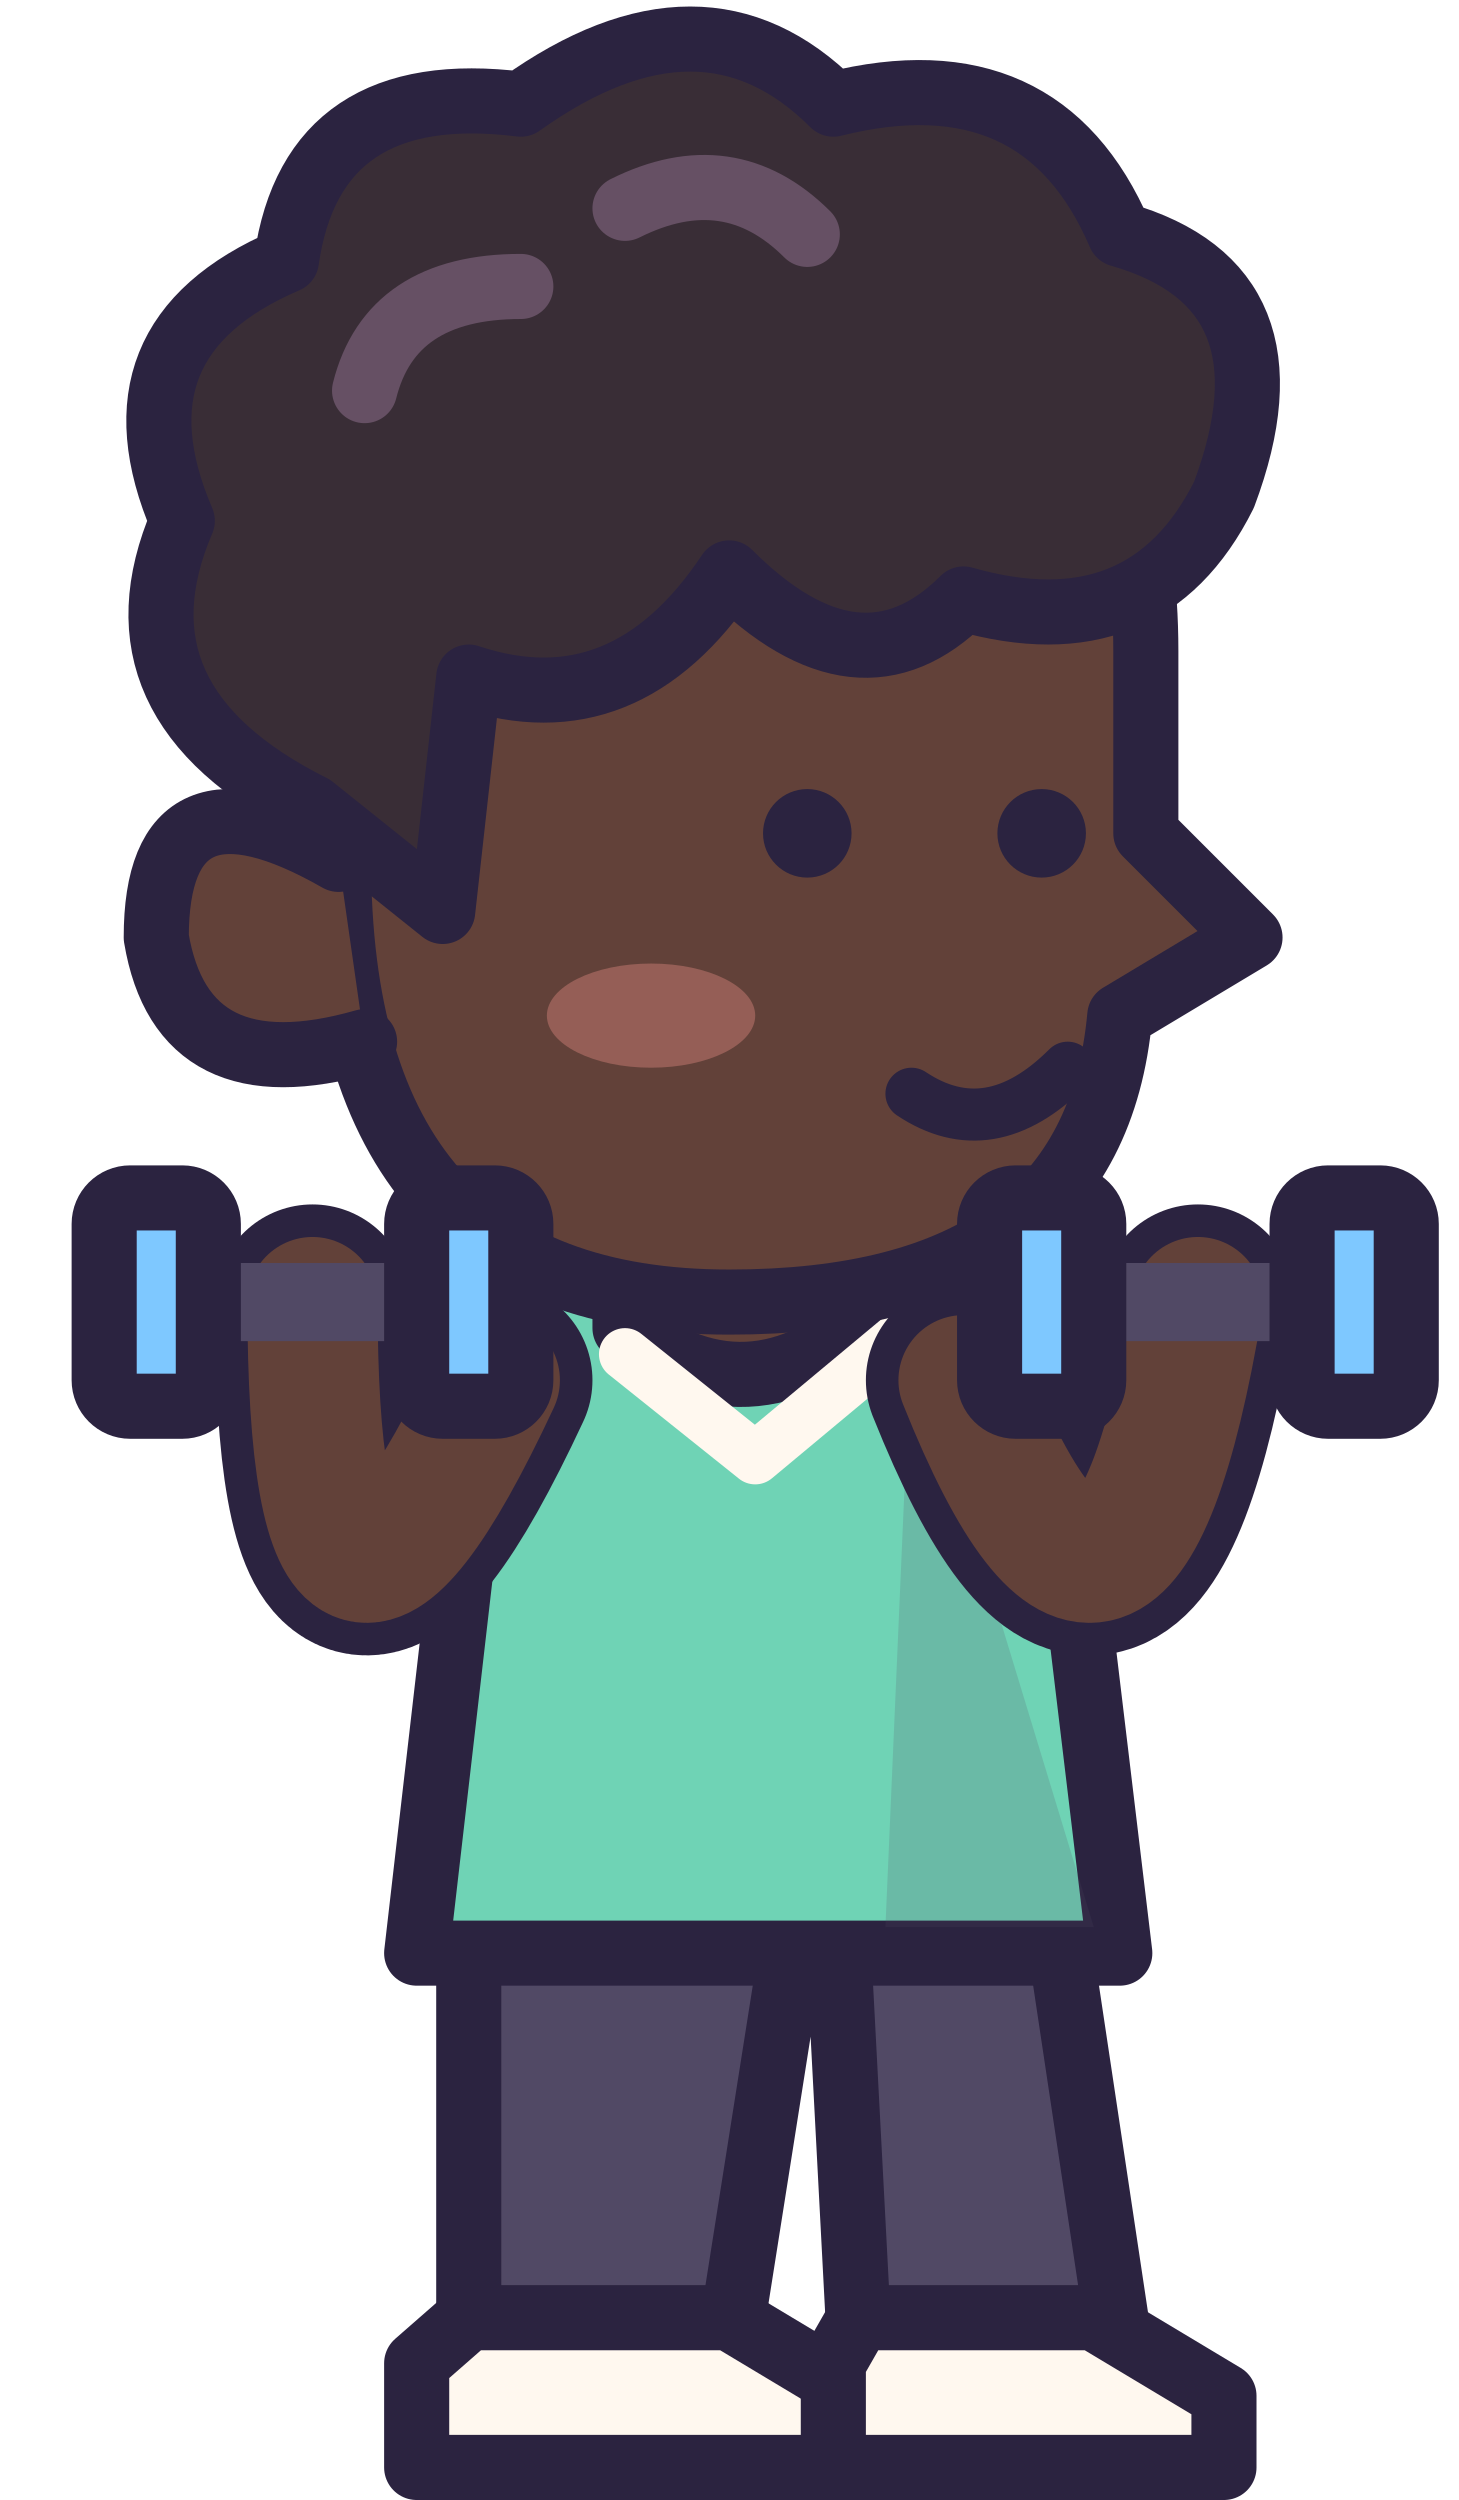
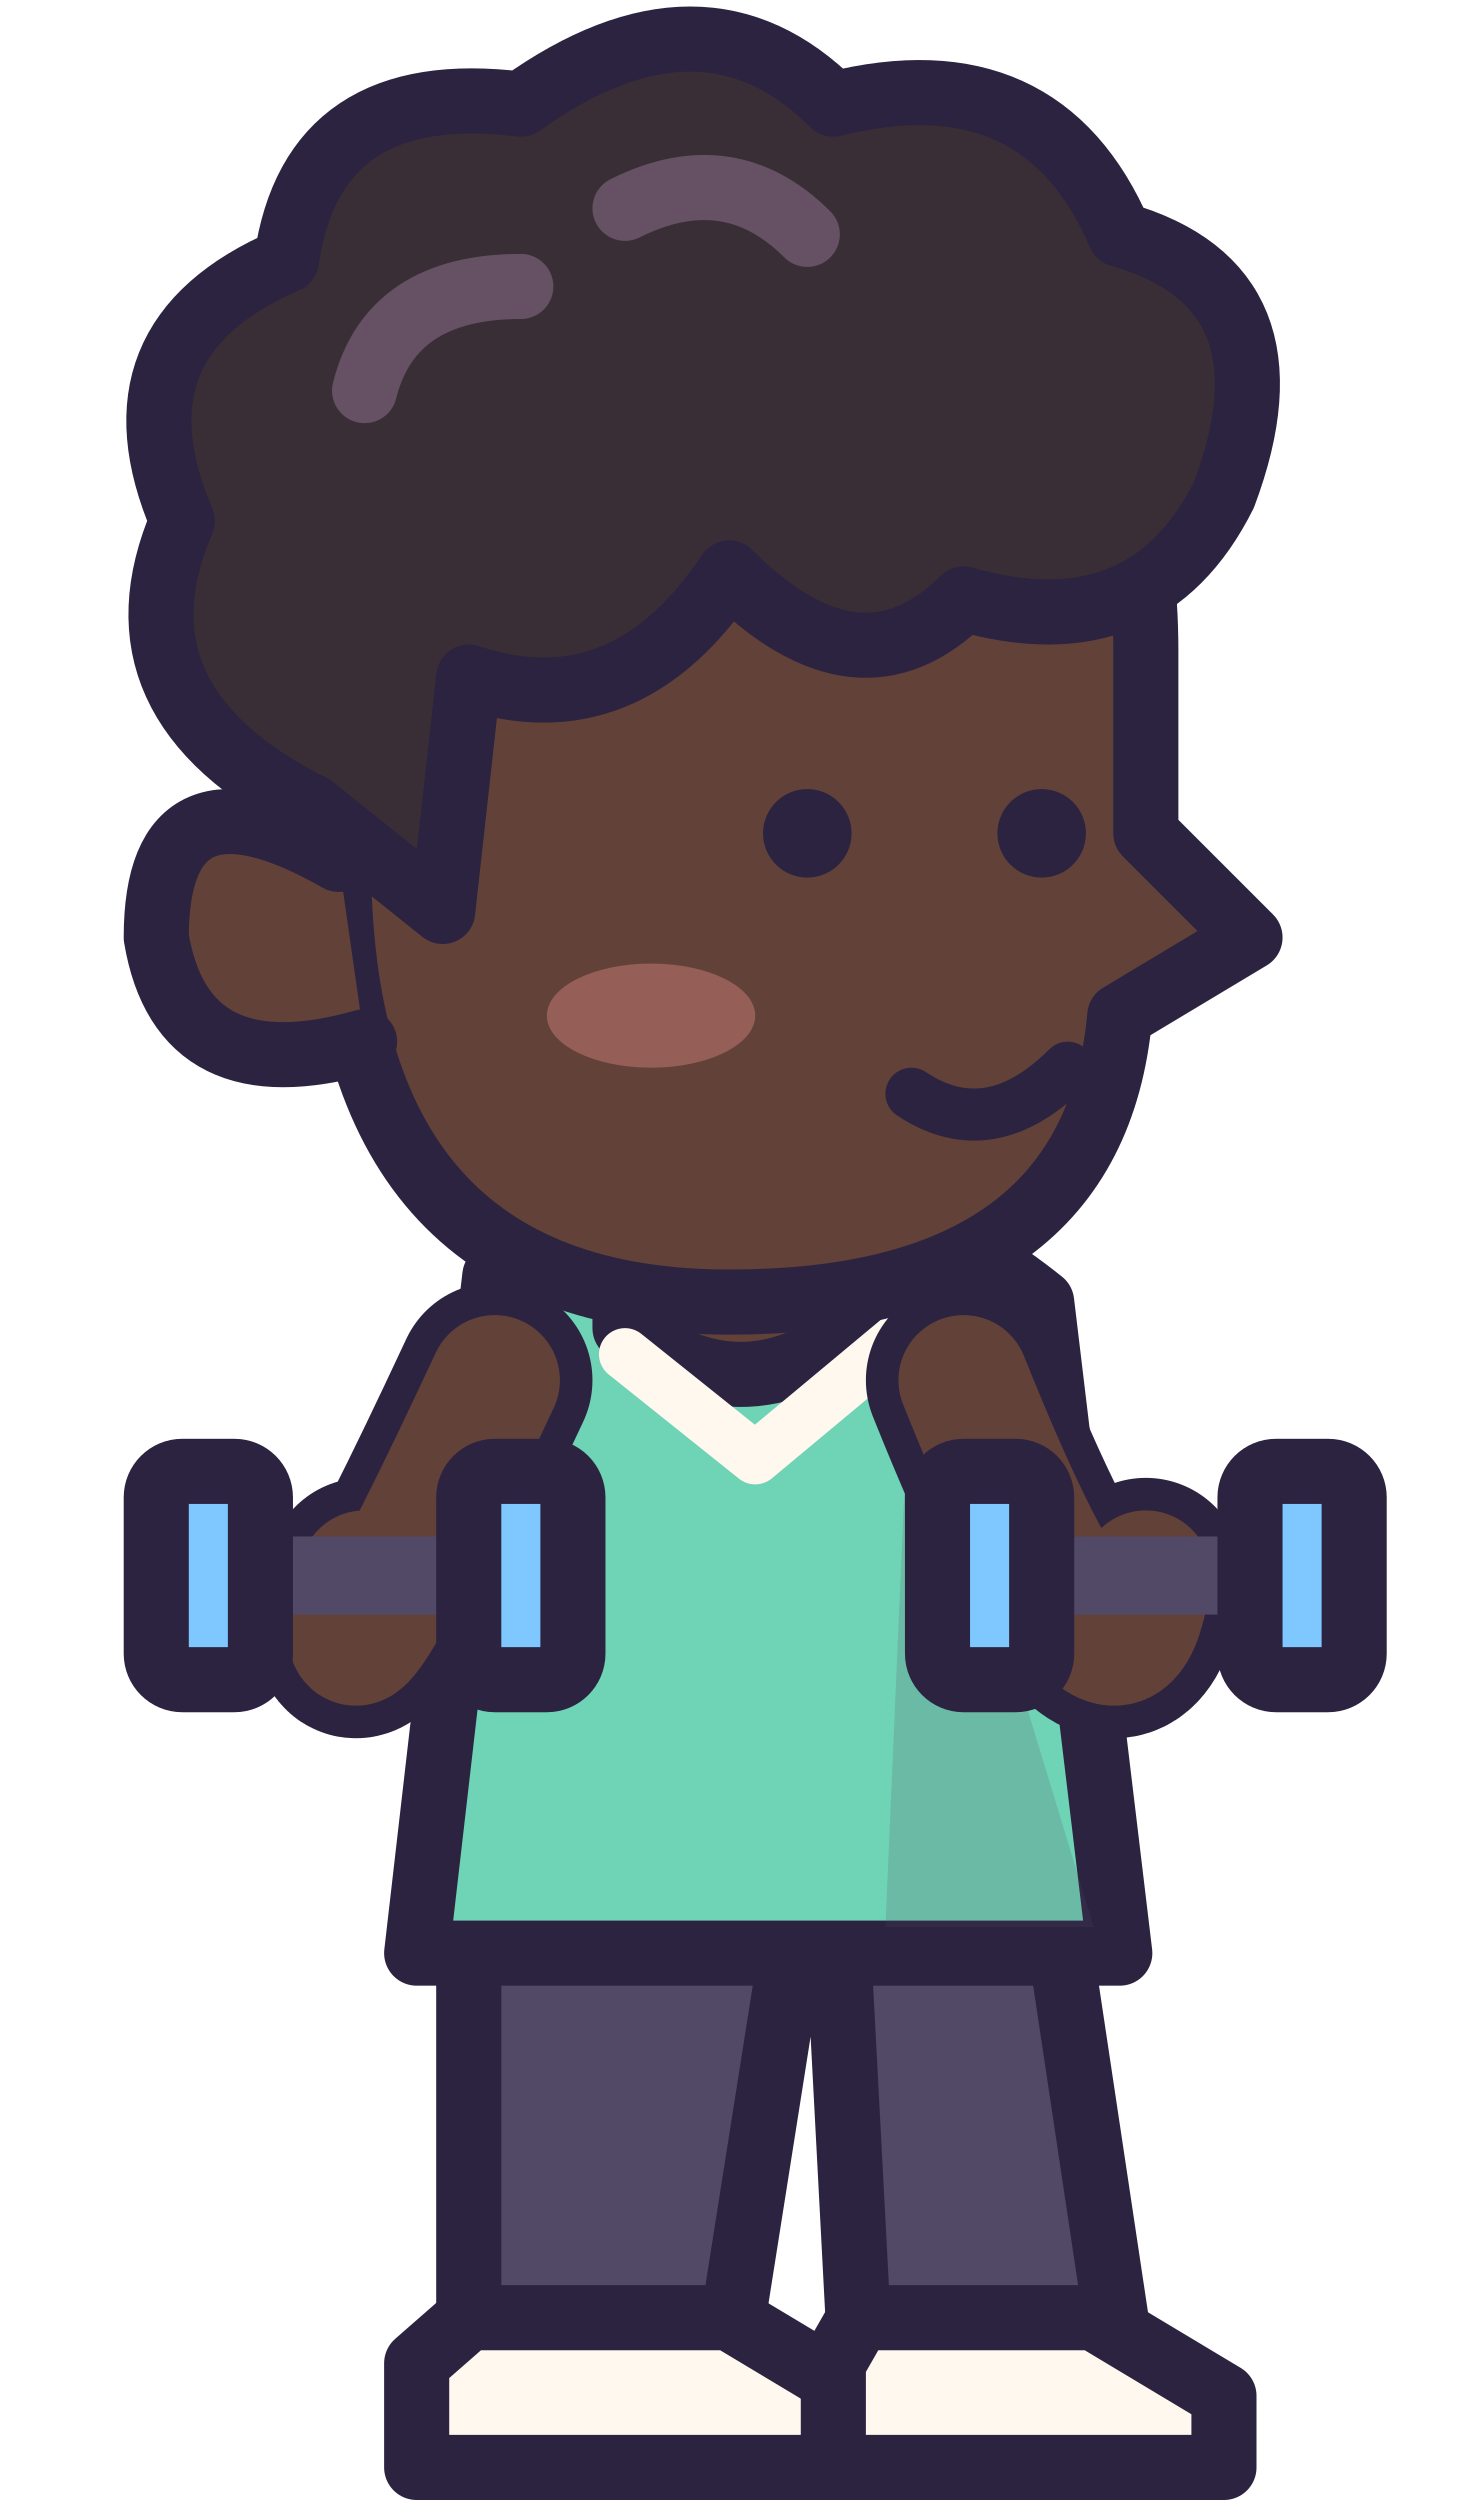
<svg xmlns="http://www.w3.org/2000/svg" width="56" height="96" viewBox="0 0 56 96">
  <g stroke="#2b2340" stroke-width="2.5" stroke-linecap="round" stroke-linejoin="round">
    <path d="M18 71v19h10l3-19m1 0 1 19h10l-3-20" fill="#514965" vector-effect="non-scaling-stroke" />
    <g transform="translate(0 0)">
      <path d="M18 89h10l5 3v2.75H16v-4Z" fill="#fff8ef" vector-effect="non-scaling-stroke" />
    </g>
    <g transform="translate(0 0)">
      <path d="M33 89h9l5 3v2.75H32v-4Z" fill="#fff8ef" vector-effect="non-scaling-stroke" />
    </g>
    <path d="M19 49q11-7 21 1l3 25H16Z" fill="#6fd3b5" vector-effect="non-scaling-stroke" />
    <path d="M35 51l7 23h-8Z" fill="#514965" stroke="none" opacity="0.18" vector-effect="non-scaling-stroke" />
    <path d="M24 44v7q5 4 10-1v-7" fill="#624139" vector-effect="non-scaling-stroke" />
    <path d="M24 52l5 4 6-5" fill="none" stroke="#fff8ef" stroke-width="2" vector-effect="non-scaling-stroke" />
-     <path d="M19 53Q12 68 12 50" fill="none" stroke="#2b2340" stroke-width="7.5" vector-effect="non-scaling-stroke" />
-     <path d="M19 53Q12 68 12 50" fill="none" stroke="#624139" stroke-width="5" vector-effect="non-scaling-stroke" />
-     <path d="M37 53Q43 68 46 50" fill="none" stroke="#2b2340" stroke-width="7.5" vector-effect="non-scaling-stroke" />
-     <path d="M37 53Q43 68 46 50" fill="none" stroke="#624139" stroke-width="5" vector-effect="non-scaling-stroke" />
+     <path d="M19 53Q12 68 14.00 60.50" fill="none" stroke="#2b2340" stroke-width="7.5" vector-effect="non-scaling-stroke" />
+     <path d="M19 53Q12 68 14.00 60.50" fill="none" stroke="#624139" stroke-width="5" vector-effect="non-scaling-stroke" />
+     <path d="M37 53Q43 68 44.00 60.50" fill="none" stroke="#2b2340" stroke-width="7.5" vector-effect="non-scaling-stroke" />
+     <path d="M37 53Q43 68 44.00 60.50" fill="none" stroke="#624139" stroke-width="5" vector-effect="non-scaling-stroke" />
    <g transform="translate(0 0) rotate(0 28 35)">
      <path d="M13 23q0-13 16-13 15 0 15 15v7l4 4-5 3q-1 11-15 11-15 0-15-17Z" fill="#624139" vector-effect="non-scaling-stroke" />
      <path d="M13 33q-7-4-7 3 1 6 8 4" fill="#624139" vector-effect="non-scaling-stroke" />
      <path d="M12 31q-8-4-5-11-3-7 4-10 1-7 9-6 7-5 12 0 8-2 11 5 7 2 4 10-3 6-10 4-4 4-9-1-4 6-10 4l-1 9Z" fill="#392d36" vector-effect="non-scaling-stroke" />
      <path d="M14 15q1-4 6-4m4-3q4-2 7 1" fill="none" stroke="#665064" stroke-width="2.5" vector-effect="non-scaling-stroke" />
      <circle cx="31" cy="32" r="1.7" fill="#2b2340" stroke="none" vector-effect="non-scaling-stroke" />
      <circle cx="40" cy="32" r="1.7" fill="#2b2340" stroke="none" vector-effect="non-scaling-stroke" />
      <path d="M35 42q3 2 6-1" fill="none" stroke="#2b2340" stroke-width="2" vector-effect="non-scaling-stroke" />
      <ellipse cx="25" cy="39" rx="4" ry="2" fill="#955e56" stroke="none" vector-effect="non-scaling-stroke" />
    </g>
-     <path d="M6 50h12" fill="none" stroke="#514965" stroke-width="3" vector-effect="non-scaling-stroke" />
-     <rect x="4" y="46" width="4" height="8" rx="1" fill="#7ec8ff" vector-effect="non-scaling-stroke" />
-     <rect x="16" y="46" width="4" height="8" rx="1" fill="#7ec8ff" vector-effect="non-scaling-stroke" />
-     <path d="M40 50h12" fill="none" stroke="#514965" stroke-width="3" vector-effect="non-scaling-stroke" />
-     <rect x="38" y="46" width="4" height="8" rx="1" fill="#7ec8ff" vector-effect="non-scaling-stroke" />
-     <rect x="50" y="46" width="4" height="8" rx="1" fill="#7ec8ff" vector-effect="non-scaling-stroke" />
+     <path d="M6 69h12" fill="none" stroke="#514965" stroke-width="3" vector-effect="non-scaling-stroke" transform="translate(2.00 -8.50)" />
+     <rect x="4" y="65" width="4" height="8" rx="1" fill="#7ec8ff" vector-effect="non-scaling-stroke" transform="translate(2.00 -8.50)" />
+     <rect x="16" y="65" width="4" height="8" rx="1" fill="#7ec8ff" vector-effect="non-scaling-stroke" transform="translate(2.00 -8.50)" />
+     <path d="M40 69h12" fill="none" stroke="#514965" stroke-width="3" vector-effect="non-scaling-stroke" transform="translate(-2.00 -8.50)" />
+     <rect x="38" y="65" width="4" height="8" rx="1" fill="#7ec8ff" vector-effect="non-scaling-stroke" transform="translate(-2.00 -8.50)" />
+     <rect x="50" y="65" width="4" height="8" rx="1" fill="#7ec8ff" vector-effect="non-scaling-stroke" transform="translate(-2.00 -8.50)" />
  </g>
</svg>
